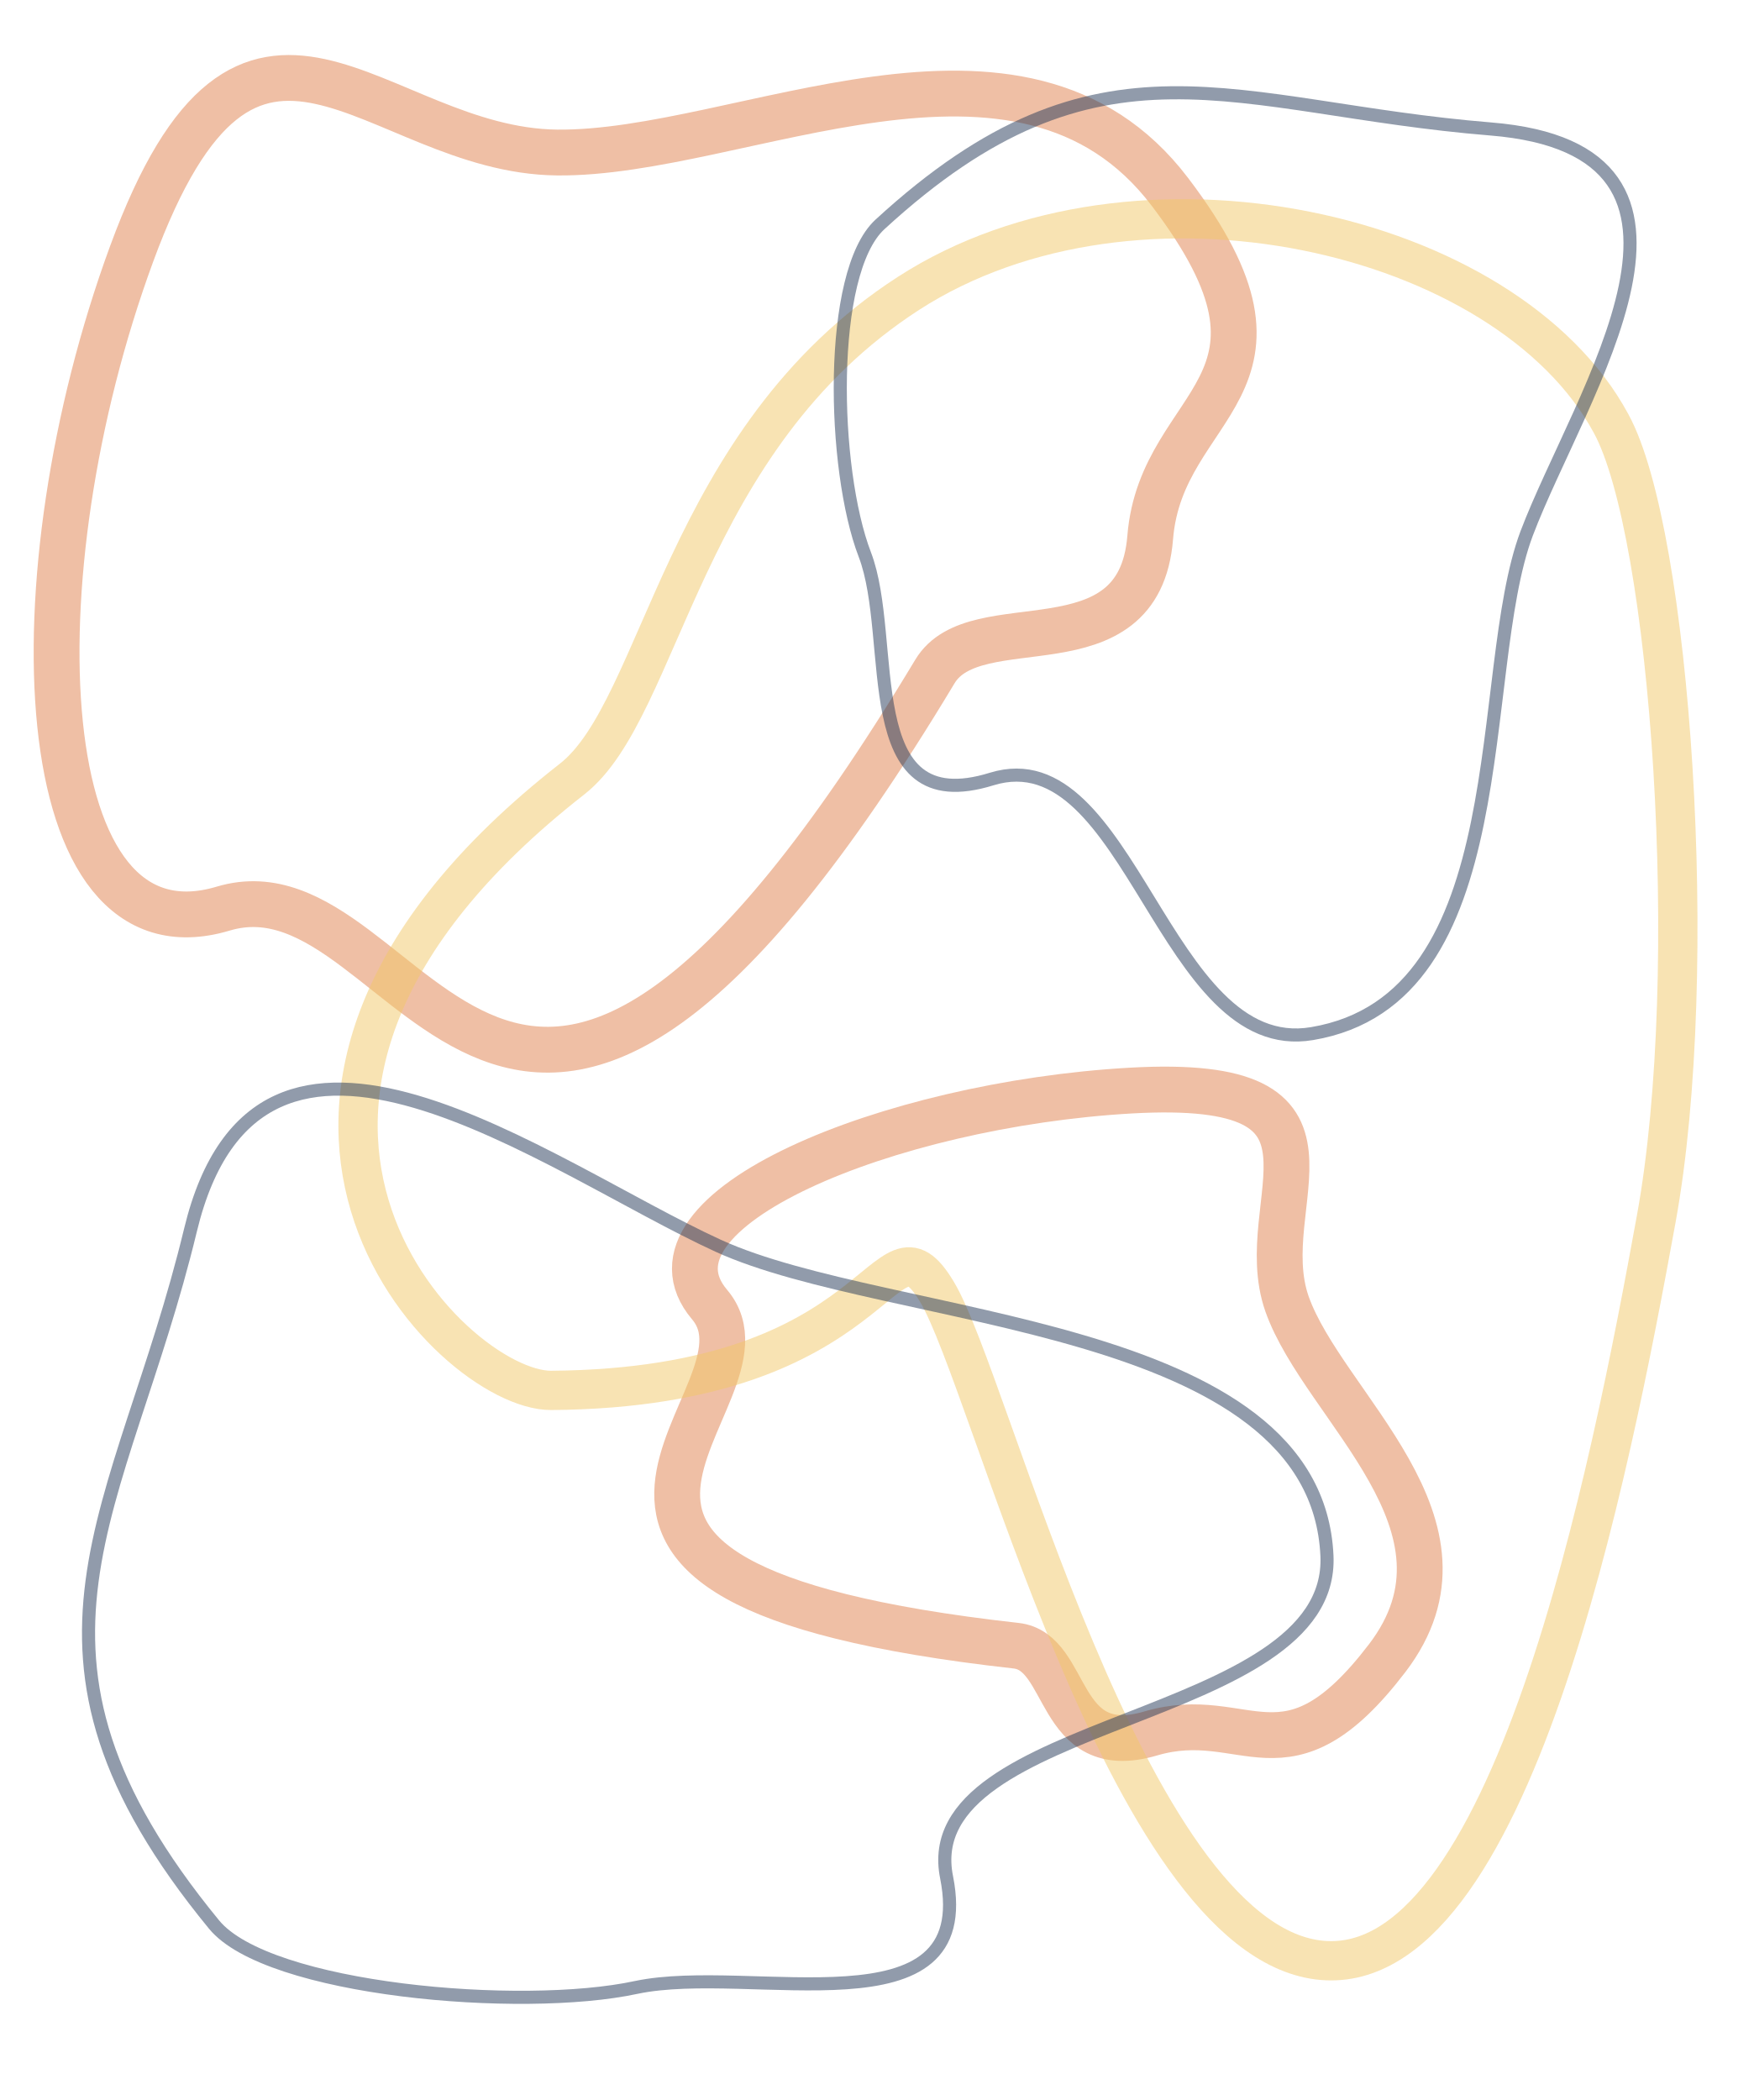
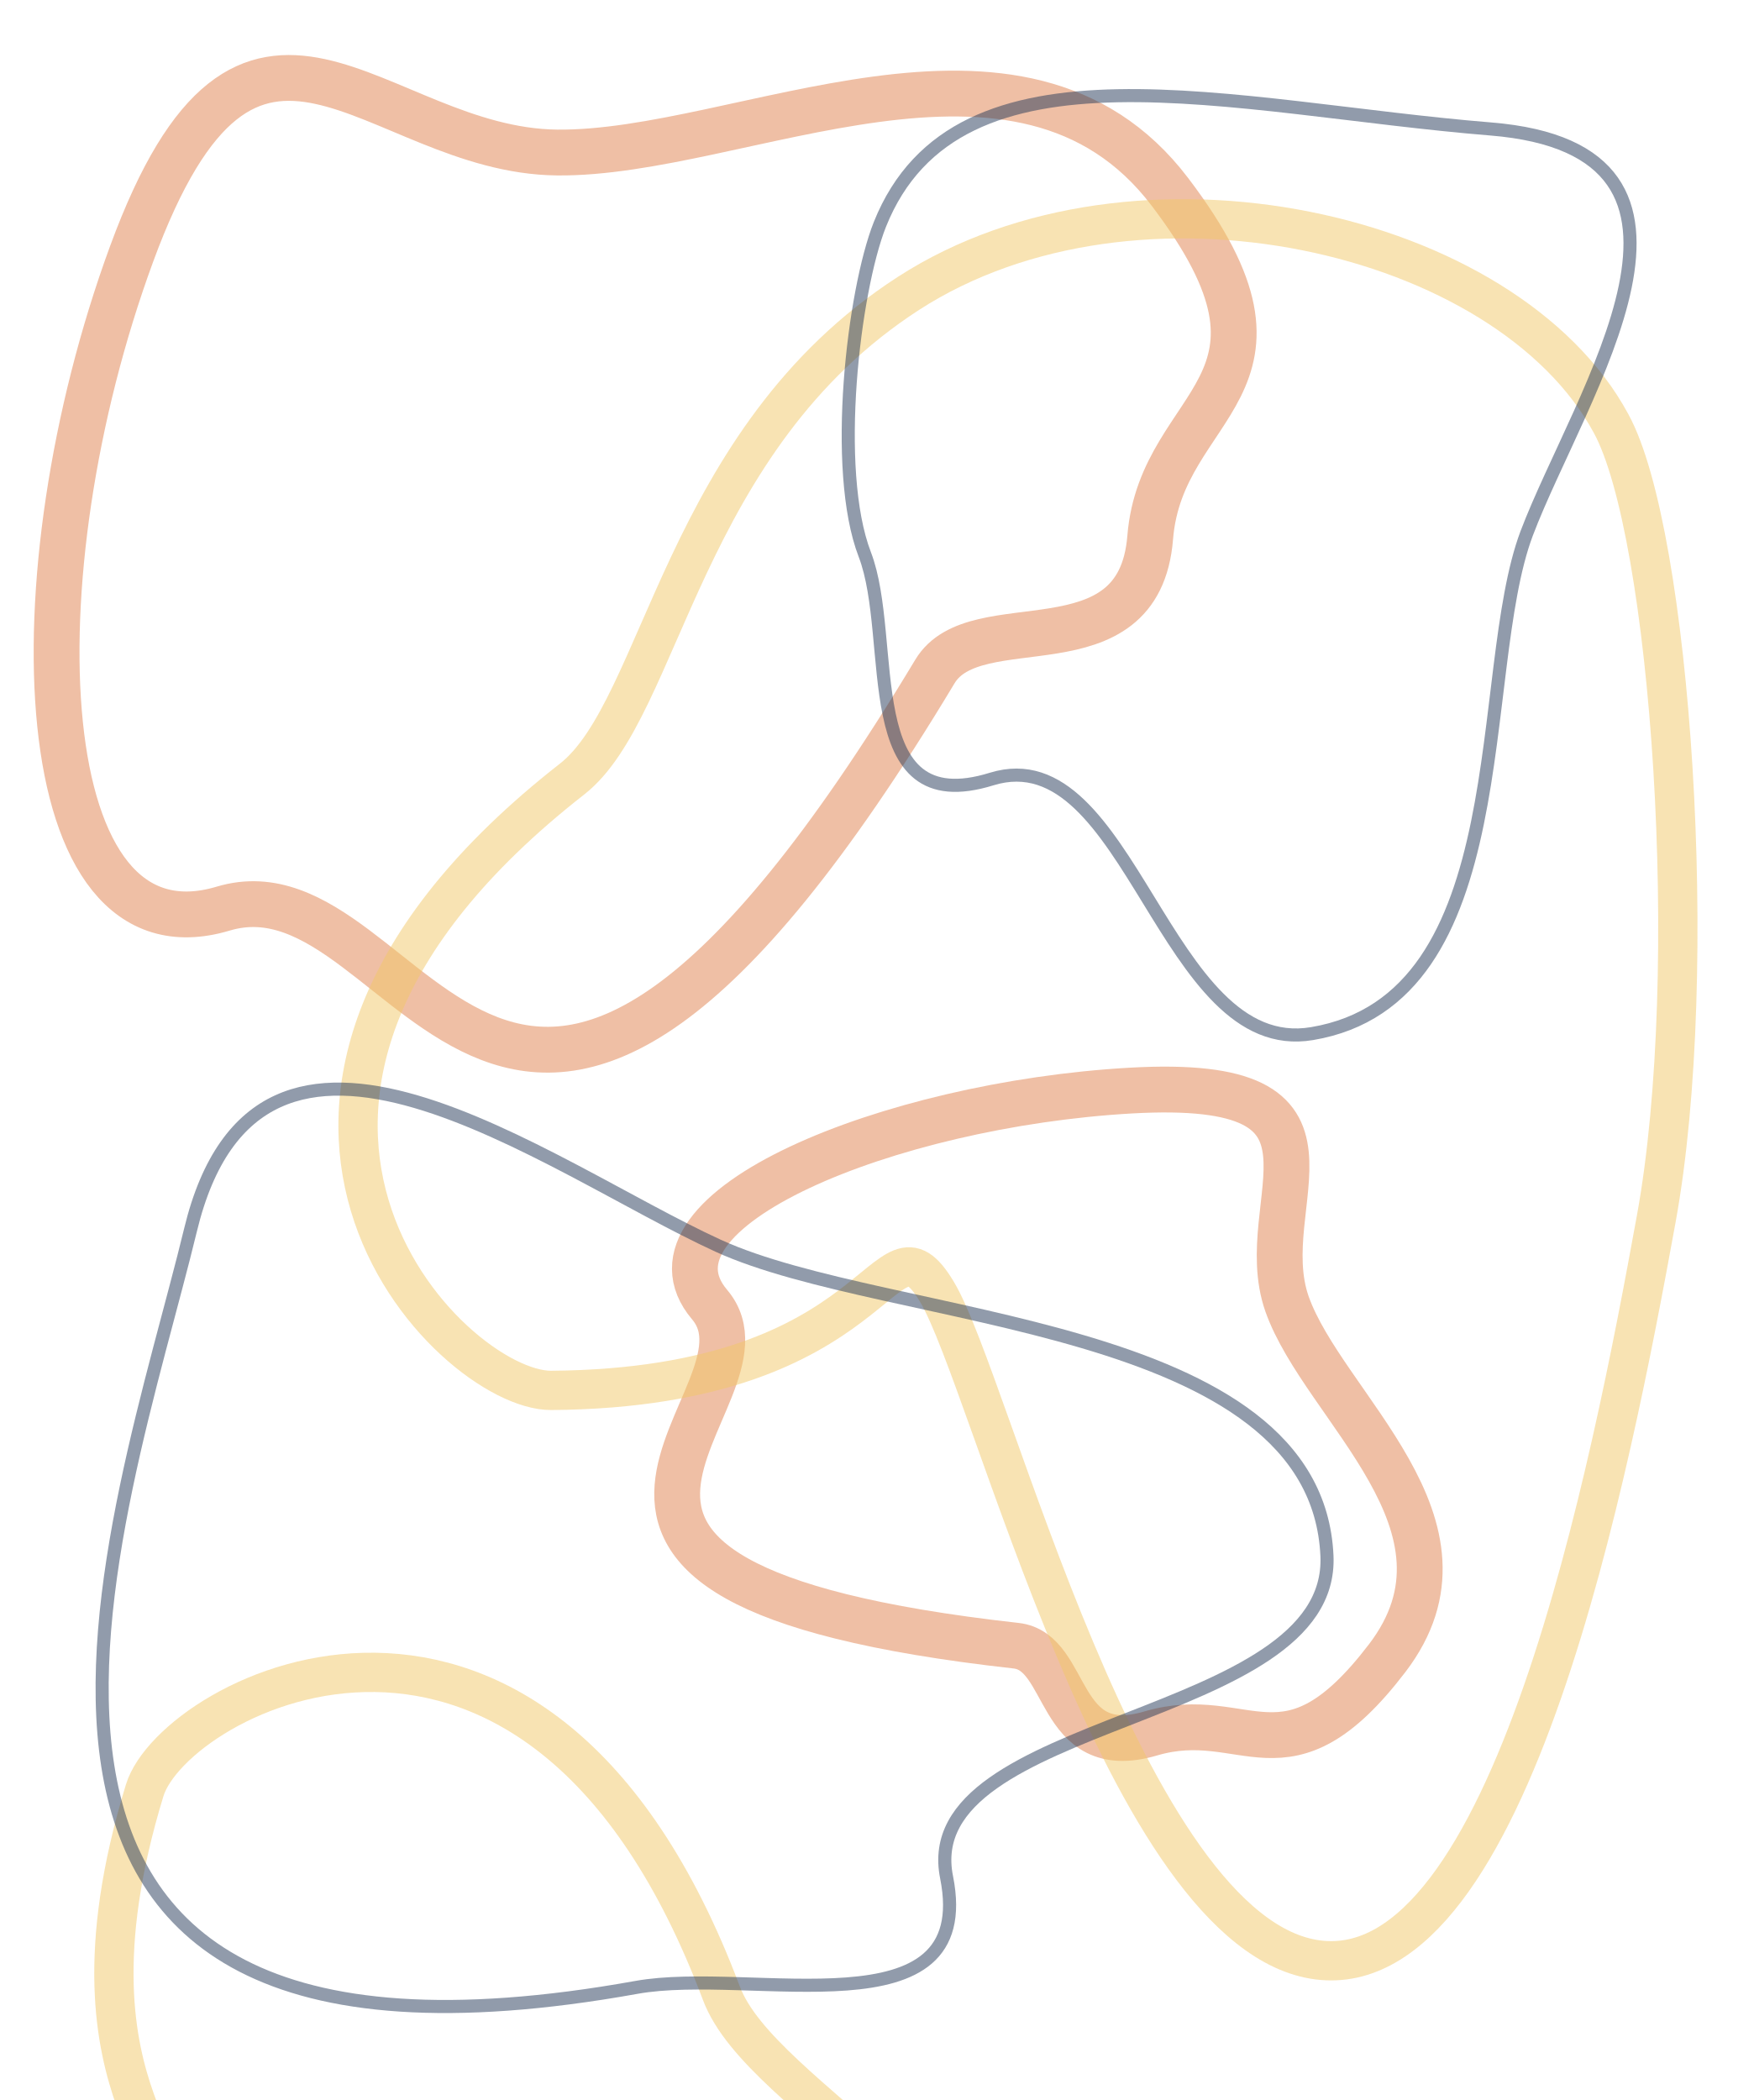
<svg xmlns="http://www.w3.org/2000/svg" version="1.1" id="a" x="0px" y="0px" viewBox="0 0 267.9 320.8" style="enable-background:new 0 0 267.9 320.8;" xml:space="preserve">
  <style type="text/css">
	.st0{opacity:0.5;fill:none;stroke:#F1C767;stroke-miterlimit:10;enable-background:new    ;}
	.st1{opacity:0.5;}
	.st2{fill:none;stroke:#DF804B;stroke-miterlimit:10;}
	.st3{fill:none;stroke:#243857;stroke-miterlimit:10;}
	.st4{fill:none;stroke:#243857;stroke-width:2;stroke-linecap:round;stroke-miterlimit:10;}
	.st5{fill:#F1C767;}
	.st6{fill:none;stroke:#DF804B;stroke-width:2.11;stroke-miterlimit:10;}
	.st7{fill:#243857;stroke:#DF804B;stroke-width:2.11;stroke-miterlimit:10;}
	.st8{fill:#243857;}
	.st9{opacity:0.5;fill:none;stroke:#F1C767;stroke-width:2.11;stroke-miterlimit:10;enable-background:new    ;}
	.st10{opacity:0.5;fill:none;stroke:#DF804B;stroke-width:2.11;stroke-miterlimit:10;enable-background:new    ;}
	.st11{fill:none;stroke:#F1C767;stroke-width:2.11;stroke-linecap:round;stroke-miterlimit:10;}
	.st12{opacity:0.5;fill:none;stroke:#DF804B;stroke-width:7;stroke-miterlimit:10;}
	.st13{opacity:0.5;fill:none;stroke:#F1C767;stroke-width:6;stroke-miterlimit:10;}
	.st14{opacity:0.5;fill:none;stroke:#243857;stroke-width:2;stroke-miterlimit:10;}
</style>
  <path class="st0" d="M-89.9,140.2c-4.3-3-10.3-6.9-13.8-11s1.4-5.6,4-3.2c2.6,2.4,8.4,5.6,10.2,4.3s-20.6-19.1-21.8-21.4  s0.3-3.3,1.7-3.4c2.5-0.1,15.9,13.6,18.4,12.8s-16.5-13.8-17.4-16.7s2.4-4,3.3-3.5c0.8,0.4,17.5,16.8,18.9,15.7  s-12.8-15.5-13.6-17.2s0.7-3.1,3.1-2.7c1.9,0.3,12.3,11.8,16.5,16.6c0.3,0.3,0.9,0,0.7-0.4c0,0-8.1-12.9-8-13.9s2.1-2.3,3.3-1.6  c0.8,0.5,8,10.8,11.3,13.5c9.2,7.7,13.3,15.8,14,23.9c1.1,11.9-12.8,11.2-12.8,11.2S-85.6,143.2-89.9,140.2L-89.9,140.2z" />
  <g class="st1">
    <polygon class="st2" points="-196,18.2 -147.8,0.7 -137.8,0.7 -144.9,7.5 -203.8,29.6 -206.7,22.4  " />
    <line class="st2" x1="-197.4" y1="23.1" x2="-147.4" y2="4.7" />
    <line class="st3" x1="-202.8" y1="20.9" x2="-200" y2="28.2" />
    <line class="st3" x1="-200.8" y1="20.1" x2="-198.2" y2="27.5" />
    <polyline class="st4" points="-143.7,1 -138.3,1 -142.1,4.4  " />
  </g>
  <g class="st1">
    <path class="st5" d="M-187,59c2.9,2.8,8.7,7.1,12.1,12.2c-1.3,7.1-4.6,9.4-4.6,9.4s-13.2-12.5-16.1-15.3c-2-1.9,0.1-1.7-0.3-3.9   c-0.2-1.2-3.4-3.2-1.2-4.8c2.2-1.6,3.5,1.5,5.6,1.7C-190.6,58.3-188.8,57.3-187,59z" />
    <path class="st6" d="M-187.3,58.5l27.3,25.1l-8.1,8.7l-27.3-25.1c-2.2-2-0.1-2.1-0.7-4.7c-0.4-1.4-3.8-3.5-1.8-5.7s3.7,1.4,5.8,1.3   C-191,58.2-189.3,56.7-187.3,58.5L-187.3,58.5z" />
    <path class="st7" d="M-169.5,93.5c-0.6-0.5,10-12,10.6-11.5l3.3,3c0.6,0.5-10,12-10.6,11.5L-169.5,93.5z" />
    <path class="st7" d="M-157.4,88c0,0,8.2,6.5,4.6,10.3s-10.7-3.8-10.7-3.8S-157.4,88-157.4,88z" />
  </g>
  <g class="st1">
    <path class="st6" d="M-55.1,3.3l26.8,9.5c6.2,2.2,9.5,9.1,7.3,15.3l-3.2,8.9c-2.2,6.2-9.1,9.5-15.3,7.3l-26.8-9.5   c-6.2-2.2-9.5-9.1-7.3-15.3l3.2-8.9C-68.2,4.4-61.3,1.1-55.1,3.3z" />
    <polygon class="st8" points="-51,15.6 -55.9,29.2 -37.8,28.7  " />
  </g>
  <polyline class="st9" points="-46.5,75.9 -63.9,75.3 -54.3,90 " />
  <polyline class="st10" points="-39.2,80 -29.7,94.6 -47.2,94 " />
  <g class="st1">
    <path class="st11" d="M-190.9,113.2c3.6,1.7,1.6,5.8,5.1,7.5c3.5,1.7,5.5-2.4,9.1-0.7s1.6,5.8,5.1,7.5s5.5-2.4,9.1-0.7   c3.6,1.7,1.6,5.8,5.1,7.5s5.5-2.4,9.1-0.7s1.6,5.8,5.1,7.5s5.5-2.4,9.1-0.7" />
  </g>
  <g class="st1">
    <path class="st5" d="M-124.8,43.3c0,0,2.6-11.7,9-12.6c19-2.5,16.4,19.1,12.8,30.8c-0.7,2.4-4,4.4-4.1,6.3c-0.3,7-2,7.2-5.6,7.5   c-4.7,0.4-7.5-7.8-7.5-7.8" />
    <path class="st5" d="M-119.6,42.8c0,0,4.3,1.2,5.5-1.1s-2.3-5-2.3-5" />
    <path class="st5" d="M-108.7,38.5c1.9,10-8.2,5.6-6.2,15.8c0.7,3.4-1.3,2.8-2.9,1.7s-4.6-3.7-4.6,3.1c0,1.8,4.2,1.7,4.2,1.7   c1.4-0.6,0.7,2.3,2.4,5.6s6.3,1.3,8-4.6c0.8-3-0.1-8.1,1-13.2s-1.9-13.2-6.6-13.3s-5.8,3.2-6.2,7.6s1.9,6.5-3.2,7.7   s-8.2-4.5-8.2-4.5" />
  </g>
  <path class="st12" d="M20.1,38.8c-18.1,49.3-15.7,108.9,14,100c29.7-8.9,42.5,73.9,108.7-36.2c6.2-10.4,31.2,0.6,32.9-20.5  s25.8-22.8,3-52.8s-65.6-5.7-93.6-6S38.2-10.5,20.1,38.8z" />
  <path class="st12" d="M172.7,166.6c-36.9,2.1-76.5,18.3-64.3,32.7s-40.9,42.3,46.8,52.1c8.3,0.9,6,17.7,20.6,13.4  s20.6,8.8,36.1-11.5c15.5-20.3-9.7-38.3-15.3-54.1C191.1,183.5,209.6,164.5,172.7,166.6z" />
  <path class="st13" d="M138.8,44.8c-34.7,22.4-37.6,63.4-51.4,74.2c-62.8,49.1-18.6,93.5-3.2,93.4c51.6-0.4,50.6-28.9,58.9-15.1  c8.3,13.7,28.7,98.3,58.2,102.1c29.5,3.8,44.8-75.3,51.7-113.2s2.2-104.9-6.9-121.5C230.2,35.2,173.5,22.4,138.8,44.8z" />
-   <path class="st14" d="M29.1,187.9C18.6,231.4-1.7,252.1,32.7,294c8.2,10,46.9,13.4,64.5,9.6c17.6-3.7,52.2,7.4,47.4-16.8  c-5-24.6,59.2-23.4,58.1-49.1c-1.6-36.1-66.8-35.4-93-47.4S39.6,144.4,29.1,187.9z" />
-   <path class="st14" d="M227.7,19.7c-39.4-3.2-59.6-16.4-93.3,14.6c-8,7.4-7.3,37.4-2.3,50.4c5,13-1.5,40.8,19.4,34.3  c21.2-6.5,26.3,42.7,48.9,38.9c31.7-5.3,24.8-55.1,32.8-76.4C241.3,60.1,267.1,22.9,227.7,19.7z" />
+   <path class="st13" d="M165.6,375.7c-11-39.8-49.2-54.8-55.4-71.2c-28.1-74.7-83.6-45.7-88.1-31c-15.1,49.3,12.4,56.9-3.2,60.7  s-102.4-2-114.8,25s58.5,65.3,92.5,83.2c34,17.9,99.4,33.5,118,29.8C147.4,465.7,176.6,415.5,165.6,375.7z" />
+   <path class="st14" d="M29.1,187.9c-10.5,43.5-45.9,136.2,68.1,115.7c17.7-3.2,52.2,7.4,47.4-16.8c-5-24.6,59.2-23.4,58.1-49.1  c-1.6-36.1-66.8-35.4-93-47.4S39.6,144.4,29.1,187.9z" />
+   <path class="st14" d="M227.7,19.7c-39.4-3.2-81.4-15.2-93.3,14.6c-4,10.1-7.3,37.4-2.3,50.4c5,13-1.5,40.8,19.4,34.3  c21.2-6.5,26.3,42.7,48.9,38.9c31.7-5.3,24.8-55.1,32.8-76.4C241.3,60.1,267.1,22.9,227.7,19.7z" />
</svg>
